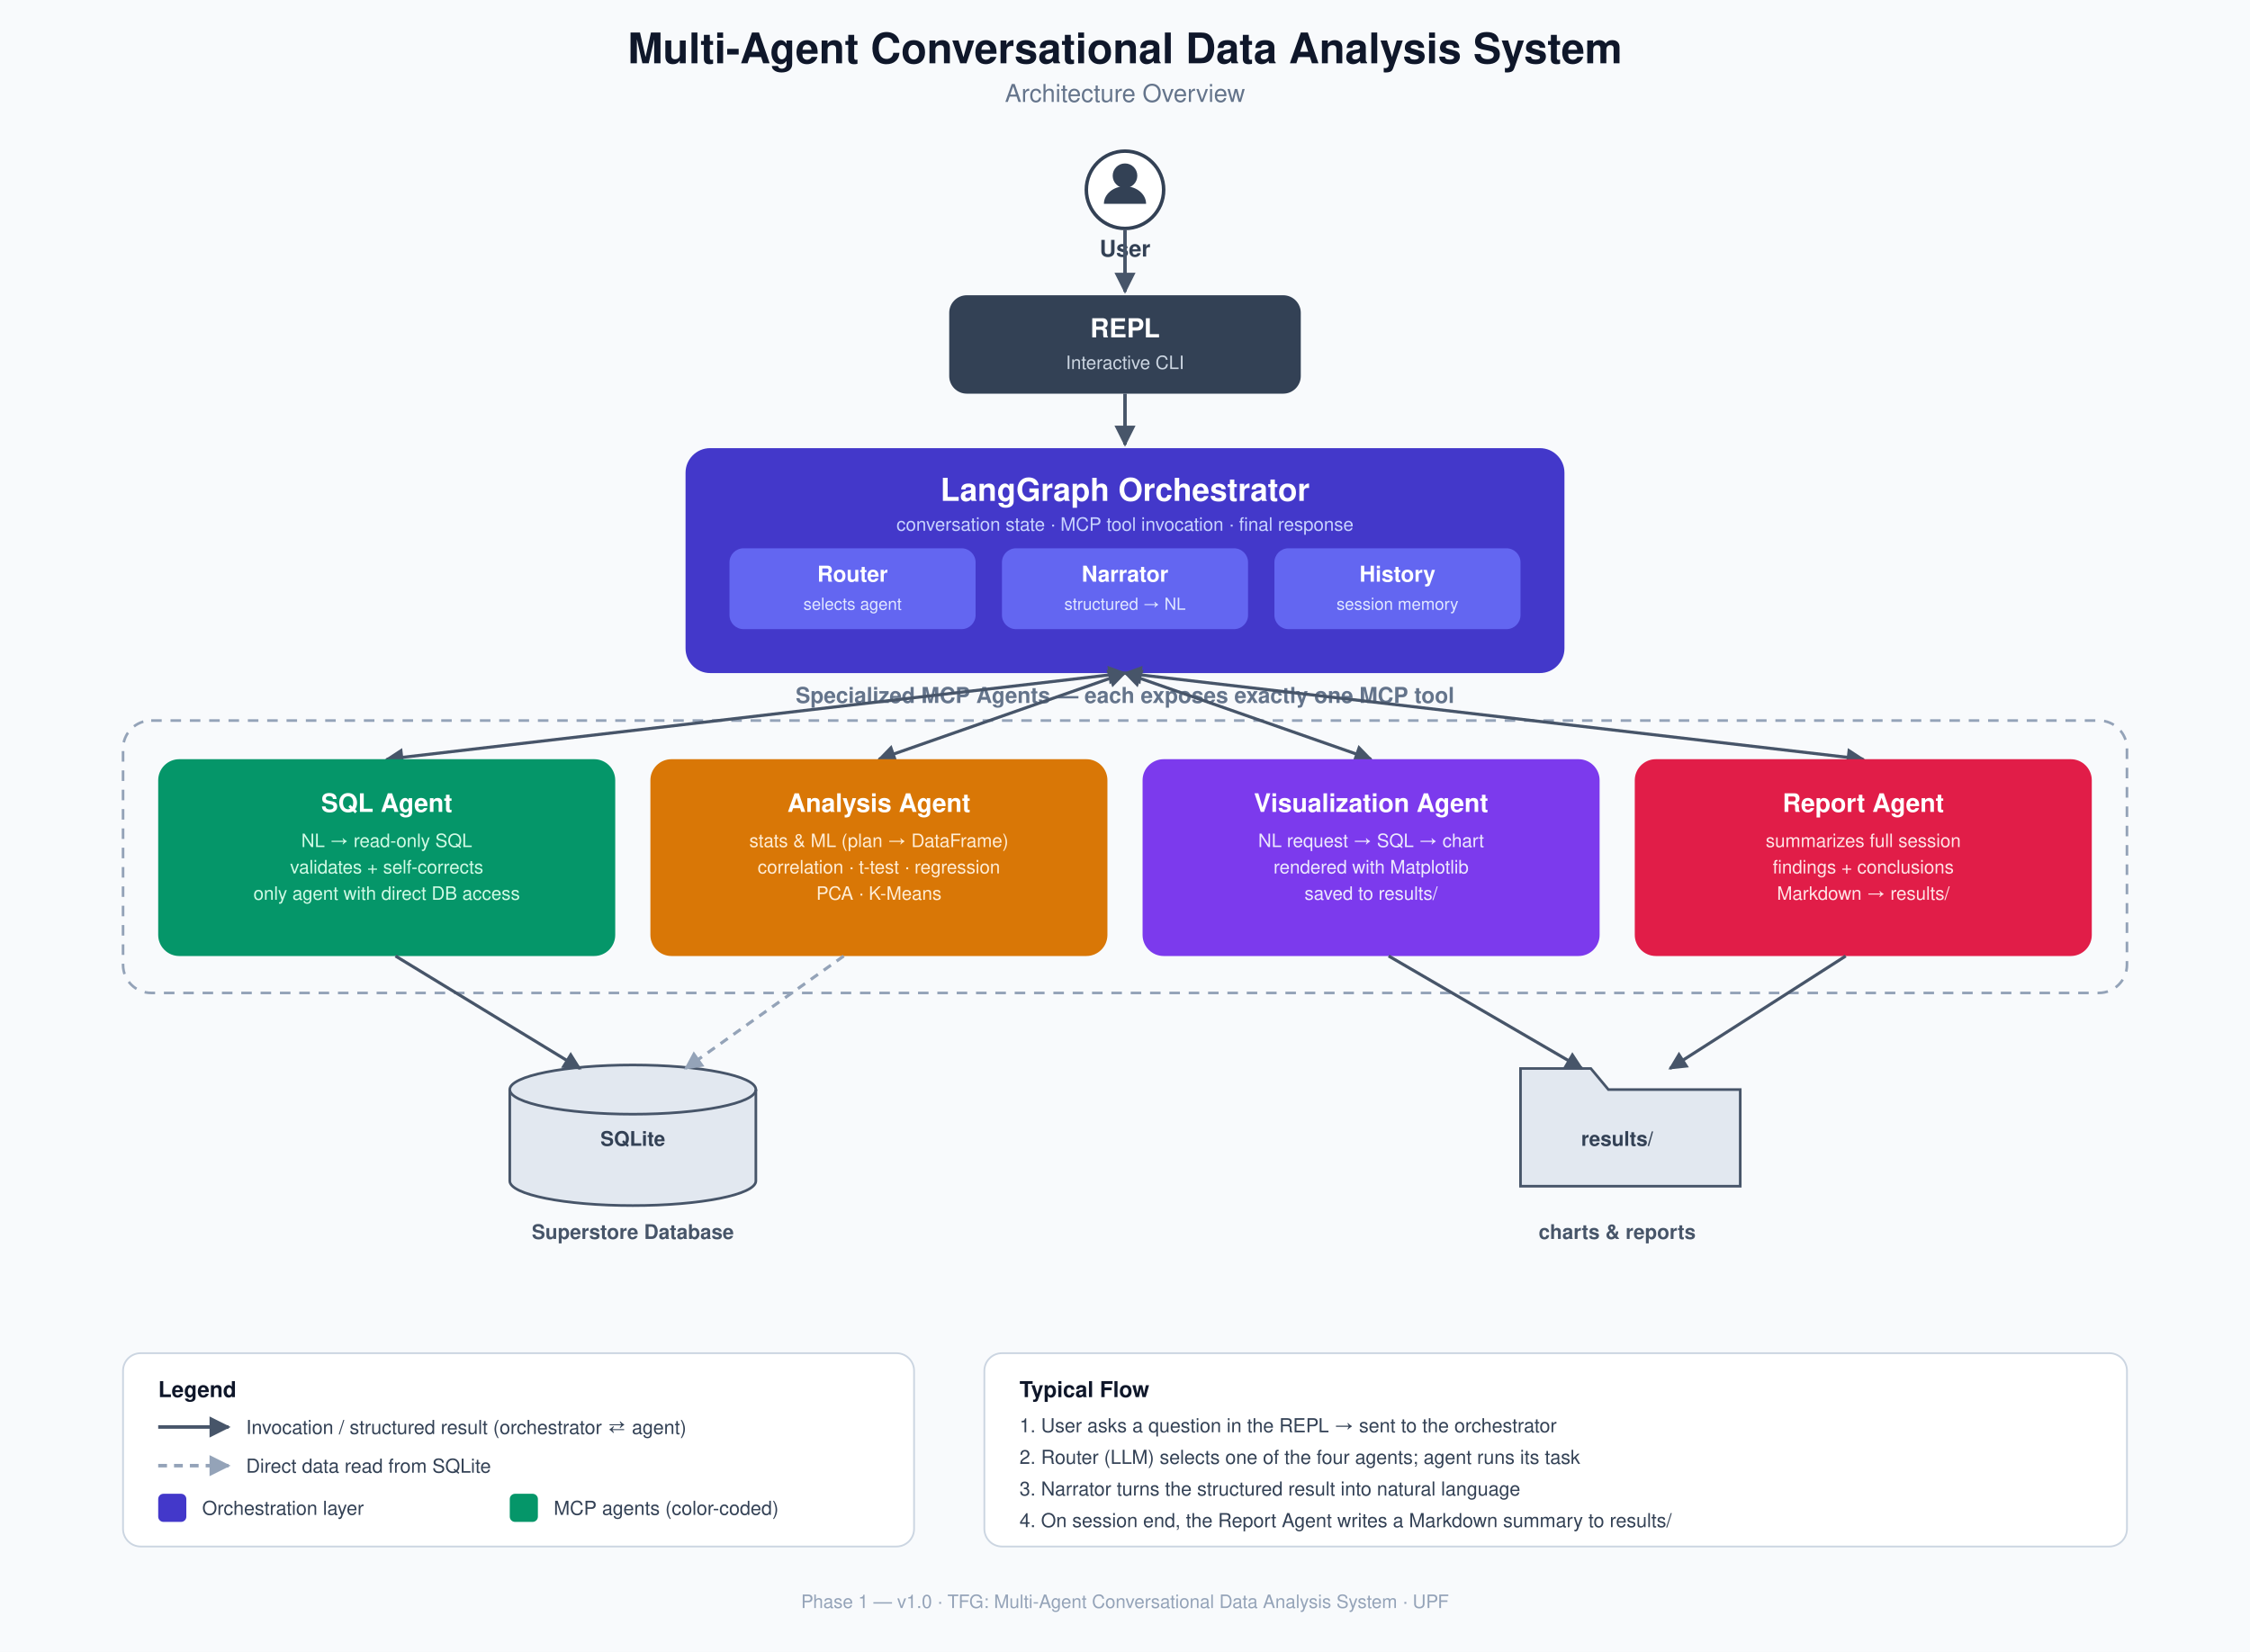
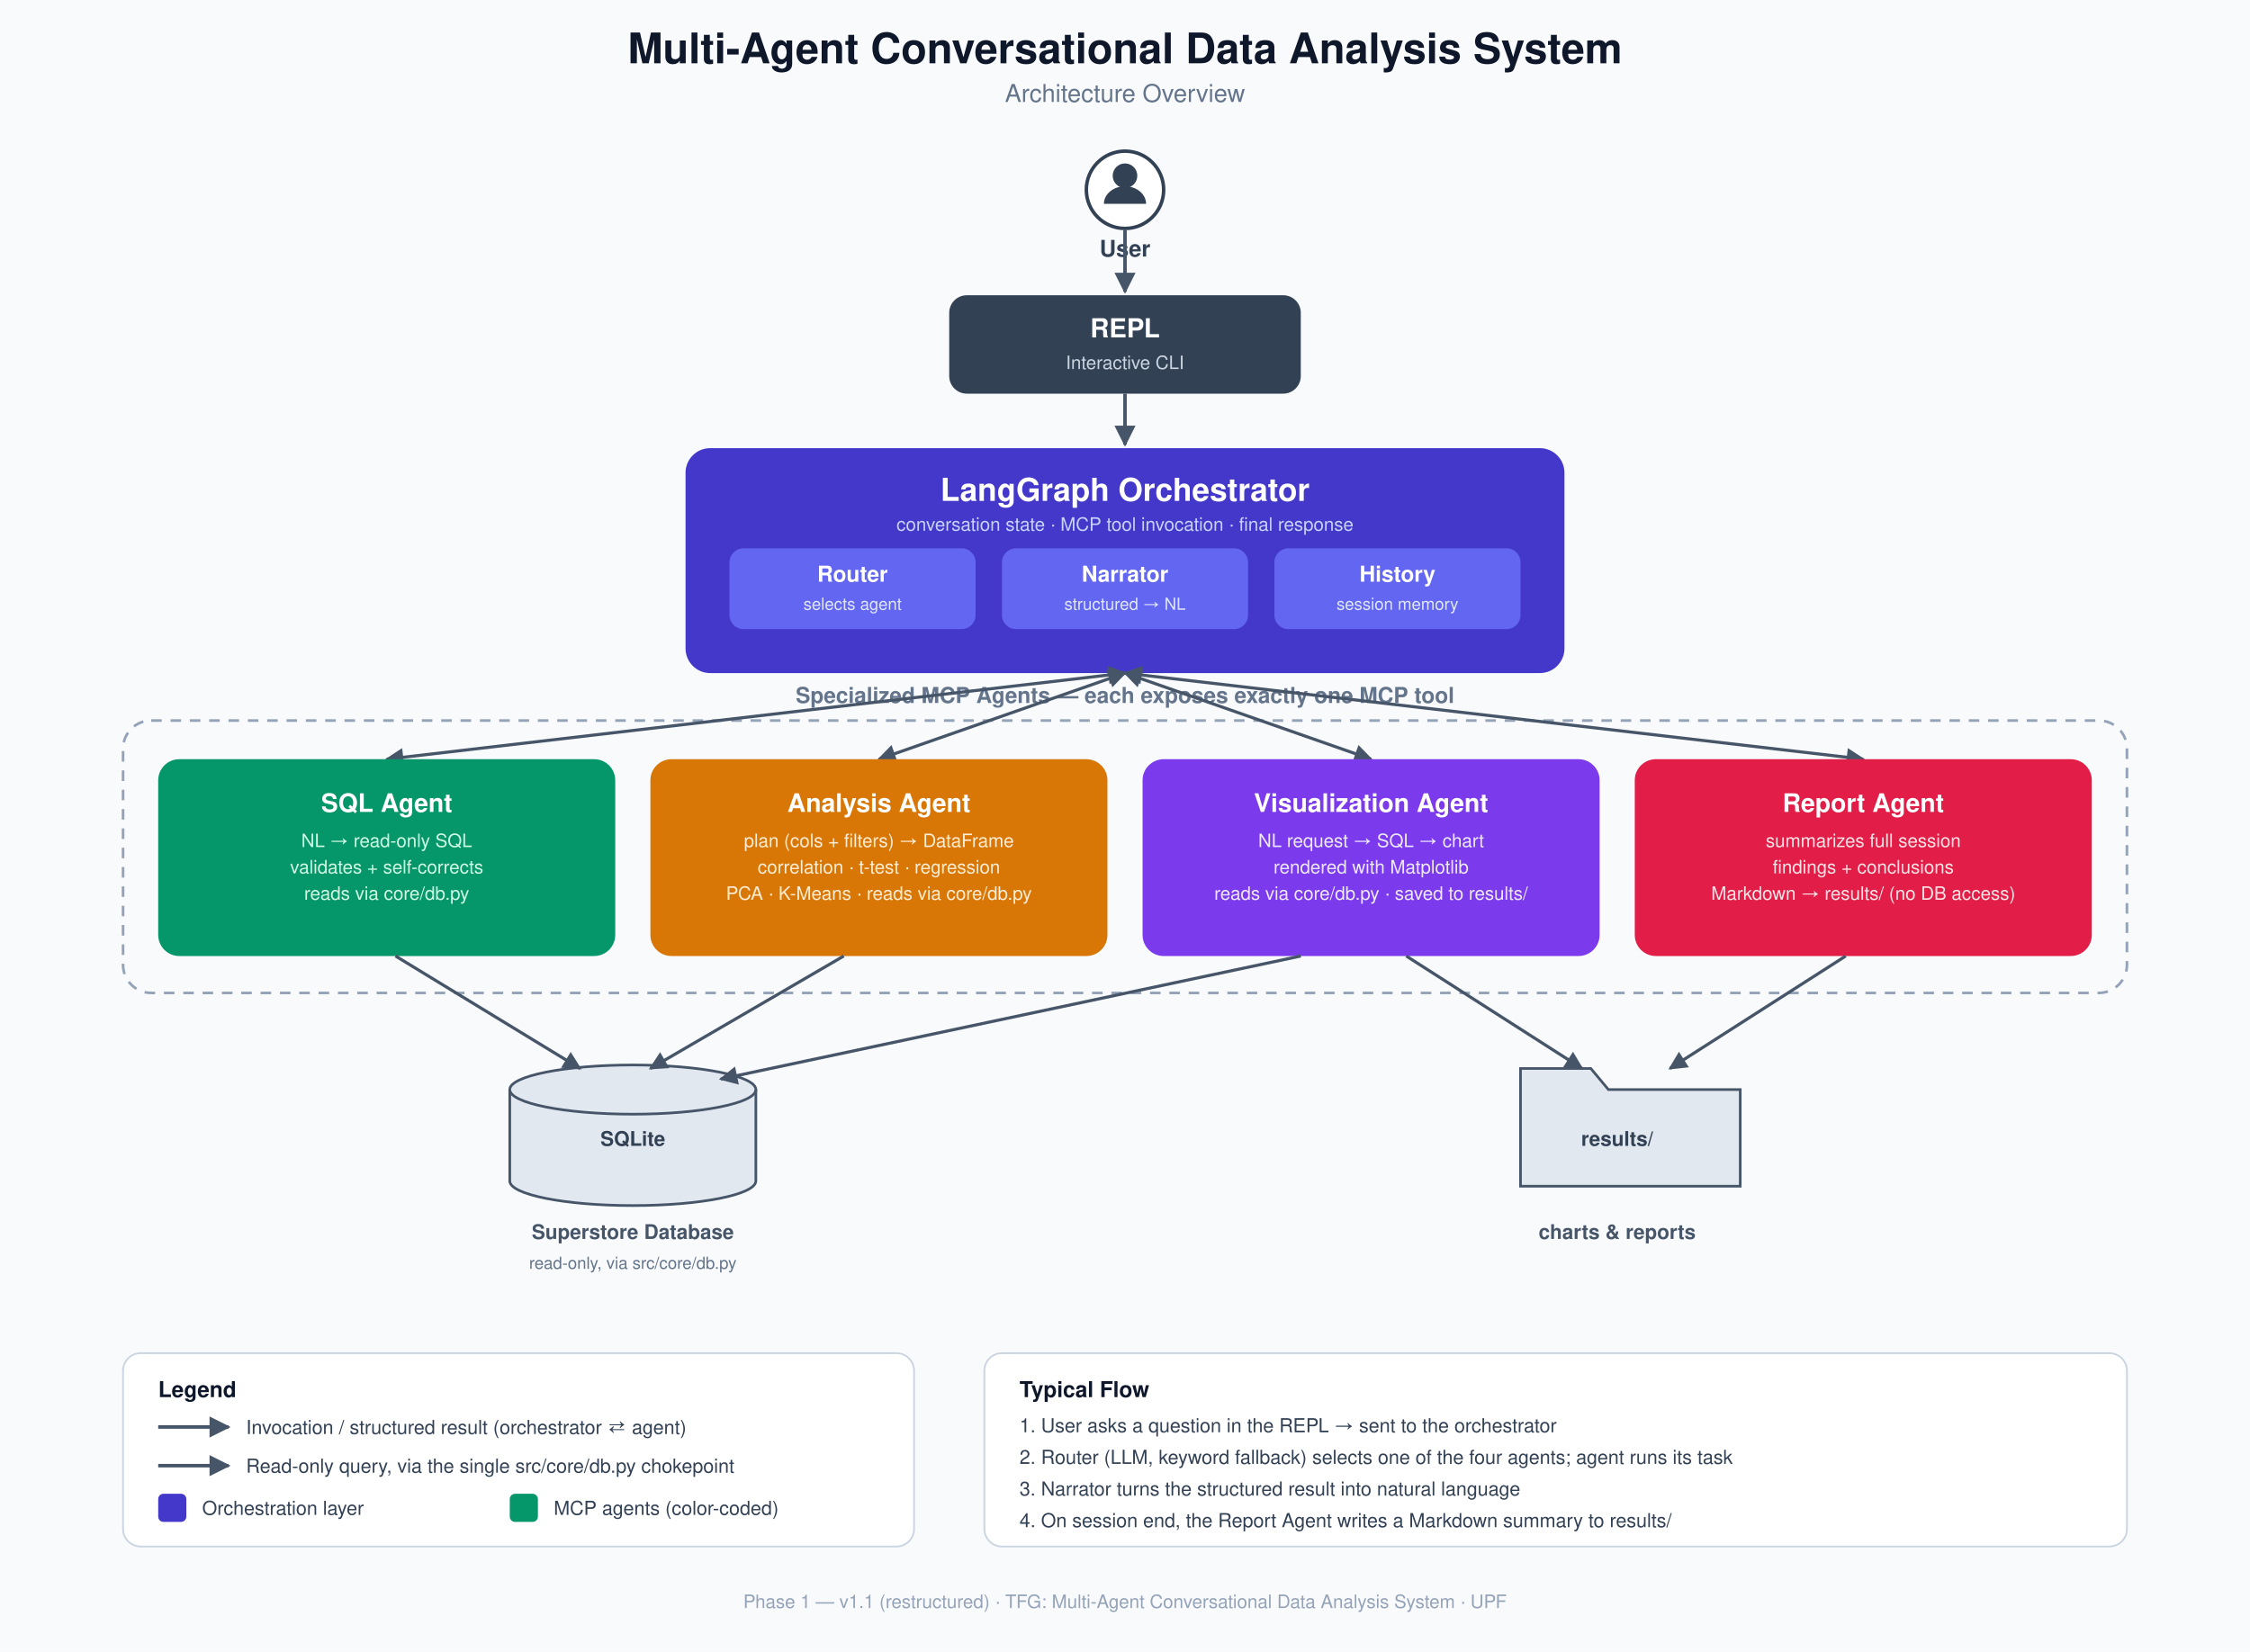
<svg xmlns="http://www.w3.org/2000/svg" viewBox="0 0 1280 940" font-family="'Segoe UI', Helvetica, Arial, sans-serif">
  <defs>
    <marker id="arrow" viewBox="0 0 10 10" refX="9" refY="5" markerWidth="6" markerHeight="6" orient="auto-start-reverse">
      <path d="M0,0 L10,5 L0,10 z" fill="#475569" />
-     </marker>
-     <marker id="arrowDash" viewBox="0 0 10 10" refX="9" refY="5" markerWidth="6" markerHeight="6" orient="auto-start-reverse">
-       <path d="M0,0 L10,5 L0,10 z" fill="#94a3b8" />
    </marker>
  </defs>
  <rect x="0" y="0" width="1280" height="940" fill="#f8fafc" />
  <text x="640" y="36" text-anchor="middle" font-size="24" font-weight="700" fill="#0f172a">Multi-Agent Conversational Data Analysis System</text>
  <text x="640" y="58" text-anchor="middle" font-size="14" fill="#64748b">Architecture Overview</text>
  <circle cx="640" cy="108" r="22" fill="#ffffff" stroke="#334155" stroke-width="2" />
  <circle cx="640" cy="100" r="7" fill="#334155" />
  <path d="M628,116 a12,10 0 0,1 24,0" fill="#334155" />
  <text x="640" y="146" text-anchor="middle" font-size="13" fill="#334155" font-weight="600">User</text>
  <path d="M640,131 L640,166" stroke="#475569" stroke-width="2" marker-end="url(#arrow)" />
  <rect x="540" y="168" width="200" height="56" rx="10" fill="#334155" />
  <text x="640" y="192" text-anchor="middle" font-size="15" font-weight="600" fill="#ffffff">REPL</text>
  <text x="640" y="210" text-anchor="middle" font-size="10.5" fill="#cbd5e1">Interactive CLI</text>
  <path d="M640,224 L640,253" stroke="#475569" stroke-width="2" marker-end="url(#arrow)" />
  <rect x="390" y="255" width="500" height="128" rx="14" fill="#4338ca" />
  <text x="640" y="285" text-anchor="middle" font-size="18" font-weight="700" fill="#ffffff">LangGraph Orchestrator</text>
  <text x="640" y="302" text-anchor="middle" font-size="10.5" fill="#c7d2fe">conversation state · MCP tool invocation · final response</text>
  <rect x="415" y="312" width="140" height="46" rx="8" fill="#6366f1" />
  <text x="485" y="331" text-anchor="middle" font-size="12.5" font-weight="600" fill="#ffffff">Router</text>
  <text x="485" y="347" text-anchor="middle" font-size="9.5" fill="#e0e7ff">selects agent</text>
  <rect x="570" y="312" width="140" height="46" rx="8" fill="#6366f1" />
  <text x="640" y="331" text-anchor="middle" font-size="12.5" font-weight="600" fill="#ffffff">Narrator</text>
  <text x="640" y="347" text-anchor="middle" font-size="9.5" fill="#e0e7ff">structured → NL</text>
  <rect x="725" y="312" width="140" height="46" rx="8" fill="#6366f1" />
  <text x="795" y="331" text-anchor="middle" font-size="12.5" font-weight="600" fill="#ffffff">History</text>
  <text x="795" y="347" text-anchor="middle" font-size="9.5" fill="#e0e7ff">session memory</text>
  <rect x="70" y="410" width="1140" height="155" rx="16" fill="none" stroke="#94a3b8" stroke-width="1.5" stroke-dasharray="6,5" />
  <text x="640" y="400" text-anchor="middle" font-size="12.5" fill="#64748b" font-weight="600">Specialized MCP Agents — each exposes exactly one MCP tool</text>
  <path d="M640,383 L220,432" stroke="#475569" stroke-width="1.75" marker-start="url(#arrow)" marker-end="url(#arrow)" />
  <path d="M640,383 L500,432" stroke="#475569" stroke-width="1.75" marker-start="url(#arrow)" marker-end="url(#arrow)" />
  <path d="M640,383 L780,432" stroke="#475569" stroke-width="1.75" marker-start="url(#arrow)" marker-end="url(#arrow)" />
  <path d="M640,383 L1060,432" stroke="#475569" stroke-width="1.75" marker-start="url(#arrow)" marker-end="url(#arrow)" />
  <rect x="90" y="432" width="260" height="112" rx="12" fill="#059669" />
  <text x="220" y="462" text-anchor="middle" font-size="14.5" font-weight="700" fill="#ffffff">SQL Agent</text>
  <text x="220" y="482" text-anchor="middle" font-size="10.5" fill="#d1fae5">NL → read-only SQL</text>
  <text x="220" y="497" text-anchor="middle" font-size="10.5" fill="#d1fae5">validates + self-corrects</text>
-   <text x="220" y="512" text-anchor="middle" font-size="10.5" fill="#d1fae5">only agent with direct DB access</text>
+   <text x="220" y="512" text-anchor="middle" font-size="10.5" fill="#d1fae5">reads via core/db.py</text>
  <rect x="370" y="432" width="260" height="112" rx="12" fill="#d97706" />
  <text x="500" y="462" text-anchor="middle" font-size="14.5" font-weight="700" fill="#ffffff">Analysis Agent</text>
-   <text x="500" y="482" text-anchor="middle" font-size="10.5" fill="#ffedd5">stats &amp; ML (plan → DataFrame)</text>
+   <text x="500" y="482" text-anchor="middle" font-size="10.5" fill="#ffedd5">plan (cols + filters) → DataFrame</text>
  <text x="500" y="497" text-anchor="middle" font-size="10.5" fill="#ffedd5">correlation · t-test · regression</text>
-   <text x="500" y="512" text-anchor="middle" font-size="10.5" fill="#ffedd5">PCA · K-Means</text>
+   <text x="500" y="512" text-anchor="middle" font-size="10.5" fill="#ffedd5">PCA · K-Means · reads via core/db.py</text>
  <rect x="650" y="432" width="260" height="112" rx="12" fill="#7c3aed" />
  <text x="780" y="462" text-anchor="middle" font-size="14.5" font-weight="700" fill="#ffffff">Visualization Agent</text>
  <text x="780" y="482" text-anchor="middle" font-size="10.5" fill="#ede9fe">NL request → SQL → chart</text>
  <text x="780" y="497" text-anchor="middle" font-size="10.5" fill="#ede9fe">rendered with Matplotlib</text>
-   <text x="780" y="512" text-anchor="middle" font-size="10.5" fill="#ede9fe">saved to results/</text>
+   <text x="780" y="512" text-anchor="middle" font-size="10.5" fill="#ede9fe">reads via core/db.py · saved to results/</text>
  <rect x="930" y="432" width="260" height="112" rx="12" fill="#e11d48" />
  <text x="1060" y="462" text-anchor="middle" font-size="14.5" font-weight="700" fill="#ffffff">Report Agent</text>
  <text x="1060" y="482" text-anchor="middle" font-size="10.5" fill="#ffe4e6">summarizes full session</text>
  <text x="1060" y="497" text-anchor="middle" font-size="10.5" fill="#ffe4e6">findings + conclusions</text>
-   <text x="1060" y="512" text-anchor="middle" font-size="10.5" fill="#ffe4e6">Markdown → results/</text>
+   <text x="1060" y="512" text-anchor="middle" font-size="10.5" fill="#ffe4e6">Markdown → results/ (no DB access)</text>
  <g>
    <path d="M290,620 a70,14 0 1,0 140,0 a70,14 0 1,0 -140,0" fill="#e2e8f0" stroke="#475569" stroke-width="1.5" />
    <path d="M290,620 L290,672 a70,14 0 0,0 140,0 L430,620" fill="#e2e8f0" stroke="#475569" stroke-width="1.5" />
    <path d="M290,620 a70,14 0 0,0 140,0" fill="none" stroke="#475569" stroke-width="1.5" />
    <text x="360" y="652" text-anchor="middle" font-size="11.5" font-weight="600" fill="#334155">SQLite</text>
    <text x="360" y="705" text-anchor="middle" font-size="11.5" fill="#475569" font-weight="600">Superstore Database</text>
+     <text x="360" y="722" text-anchor="middle" font-size="9.5" fill="#64748b">read-only, via src/core/db.py</text>
  </g>
  <g>
    <path d="M865,608 h40 l10,12 h75 v55 h-125 z" fill="#e2e8f0" stroke="#475569" stroke-width="1.5" />
    <text x="920" y="652" text-anchor="middle" font-size="11.5" font-weight="600" fill="#334155">results/</text>
    <text x="920" y="705" text-anchor="middle" font-size="11.5" fill="#475569" font-weight="600">charts &amp; reports</text>
  </g>
  <path d="M225,544 L330,608" stroke="#475569" stroke-width="1.75" marker-end="url(#arrow)" />
-   <path d="M480,544 L390,608" stroke="#94a3b8" stroke-width="1.75" stroke-dasharray="5,4" marker-end="url(#arrowDash)" />
-   <path d="M790,544 L900,608" stroke="#475569" stroke-width="1.75" marker-end="url(#arrow)" />
+   <path d="M480,544 L370,608" stroke="#475569" stroke-width="1.75" marker-end="url(#arrow)" />
+   <path d="M740,544 L410,614" stroke="#475569" stroke-width="1.75" marker-end="url(#arrow)" />
+   <path d="M800,544 L900,608" stroke="#475569" stroke-width="1.75" marker-end="url(#arrow)" />
  <path d="M1050,544 L950,608" stroke="#475569" stroke-width="1.75" marker-end="url(#arrow)" />
  <rect x="70" y="770" width="450" height="110" rx="10" fill="#ffffff" stroke="#cbd5e1" stroke-width="1" />
  <text x="90" y="795" font-size="12.5" font-weight="700" fill="#0f172a">Legend</text>
  <path d="M90,812 L130,812" stroke="#475569" stroke-width="2" marker-end="url(#arrow)" />
  <text x="140" y="816" font-size="11" fill="#334155">Invocation / structured result (orchestrator ⇄ agent)</text>
-   <path d="M90,834 L130,834" stroke="#94a3b8" stroke-width="2" stroke-dasharray="5,4" marker-end="url(#arrowDash)" />
-   <text x="140" y="838" font-size="11" fill="#334155">Direct data read from SQLite</text>
+   <path d="M90,834 L130,834" stroke="#475569" stroke-width="2" marker-end="url(#arrow)" />
+   <text x="140" y="838" font-size="11" fill="#334155">Read-only query, via the single src/core/db.py chokepoint</text>
  <rect x="90" y="850" width="16" height="16" rx="3" fill="#4338ca" />
  <text x="115" y="862" font-size="11" fill="#334155">Orchestration layer</text>
  <rect x="290" y="850" width="16" height="16" rx="3" fill="#059669" />
  <text x="315" y="862" font-size="11" fill="#334155">MCP agents (color-coded)</text>
  <rect x="560" y="770" width="650" height="110" rx="10" fill="#ffffff" stroke="#cbd5e1" stroke-width="1" />
  <text x="580" y="795" font-size="12.5" font-weight="700" fill="#0f172a">Typical Flow</text>
  <text x="580" y="815" font-size="11" fill="#334155">1. User asks a question in the REPL → sent to the orchestrator</text>
-   <text x="580" y="833" font-size="11" fill="#334155">2. Router (LLM) selects one of the four agents; agent runs its task</text>
+   <text x="580" y="833" font-size="11" fill="#334155">2. Router (LLM, keyword fallback) selects one of the four agents; agent runs its task</text>
  <text x="580" y="851" font-size="11" fill="#334155">3. Narrator turns the structured result into natural language</text>
  <text x="580" y="869" font-size="11" fill="#334155">4. On session end, the Report Agent writes a Markdown summary to results/</text>
-   <text x="640" y="915" text-anchor="middle" font-size="10.5" fill="#94a3b8">Phase 1 — v1.0 · TFG: Multi-Agent Conversational Data Analysis System · UPF</text>
+   <text x="640" y="915" text-anchor="middle" font-size="10.5" fill="#94a3b8">Phase 1 — v1.1 (restructured) · TFG: Multi-Agent Conversational Data Analysis System · UPF</text>
</svg>
